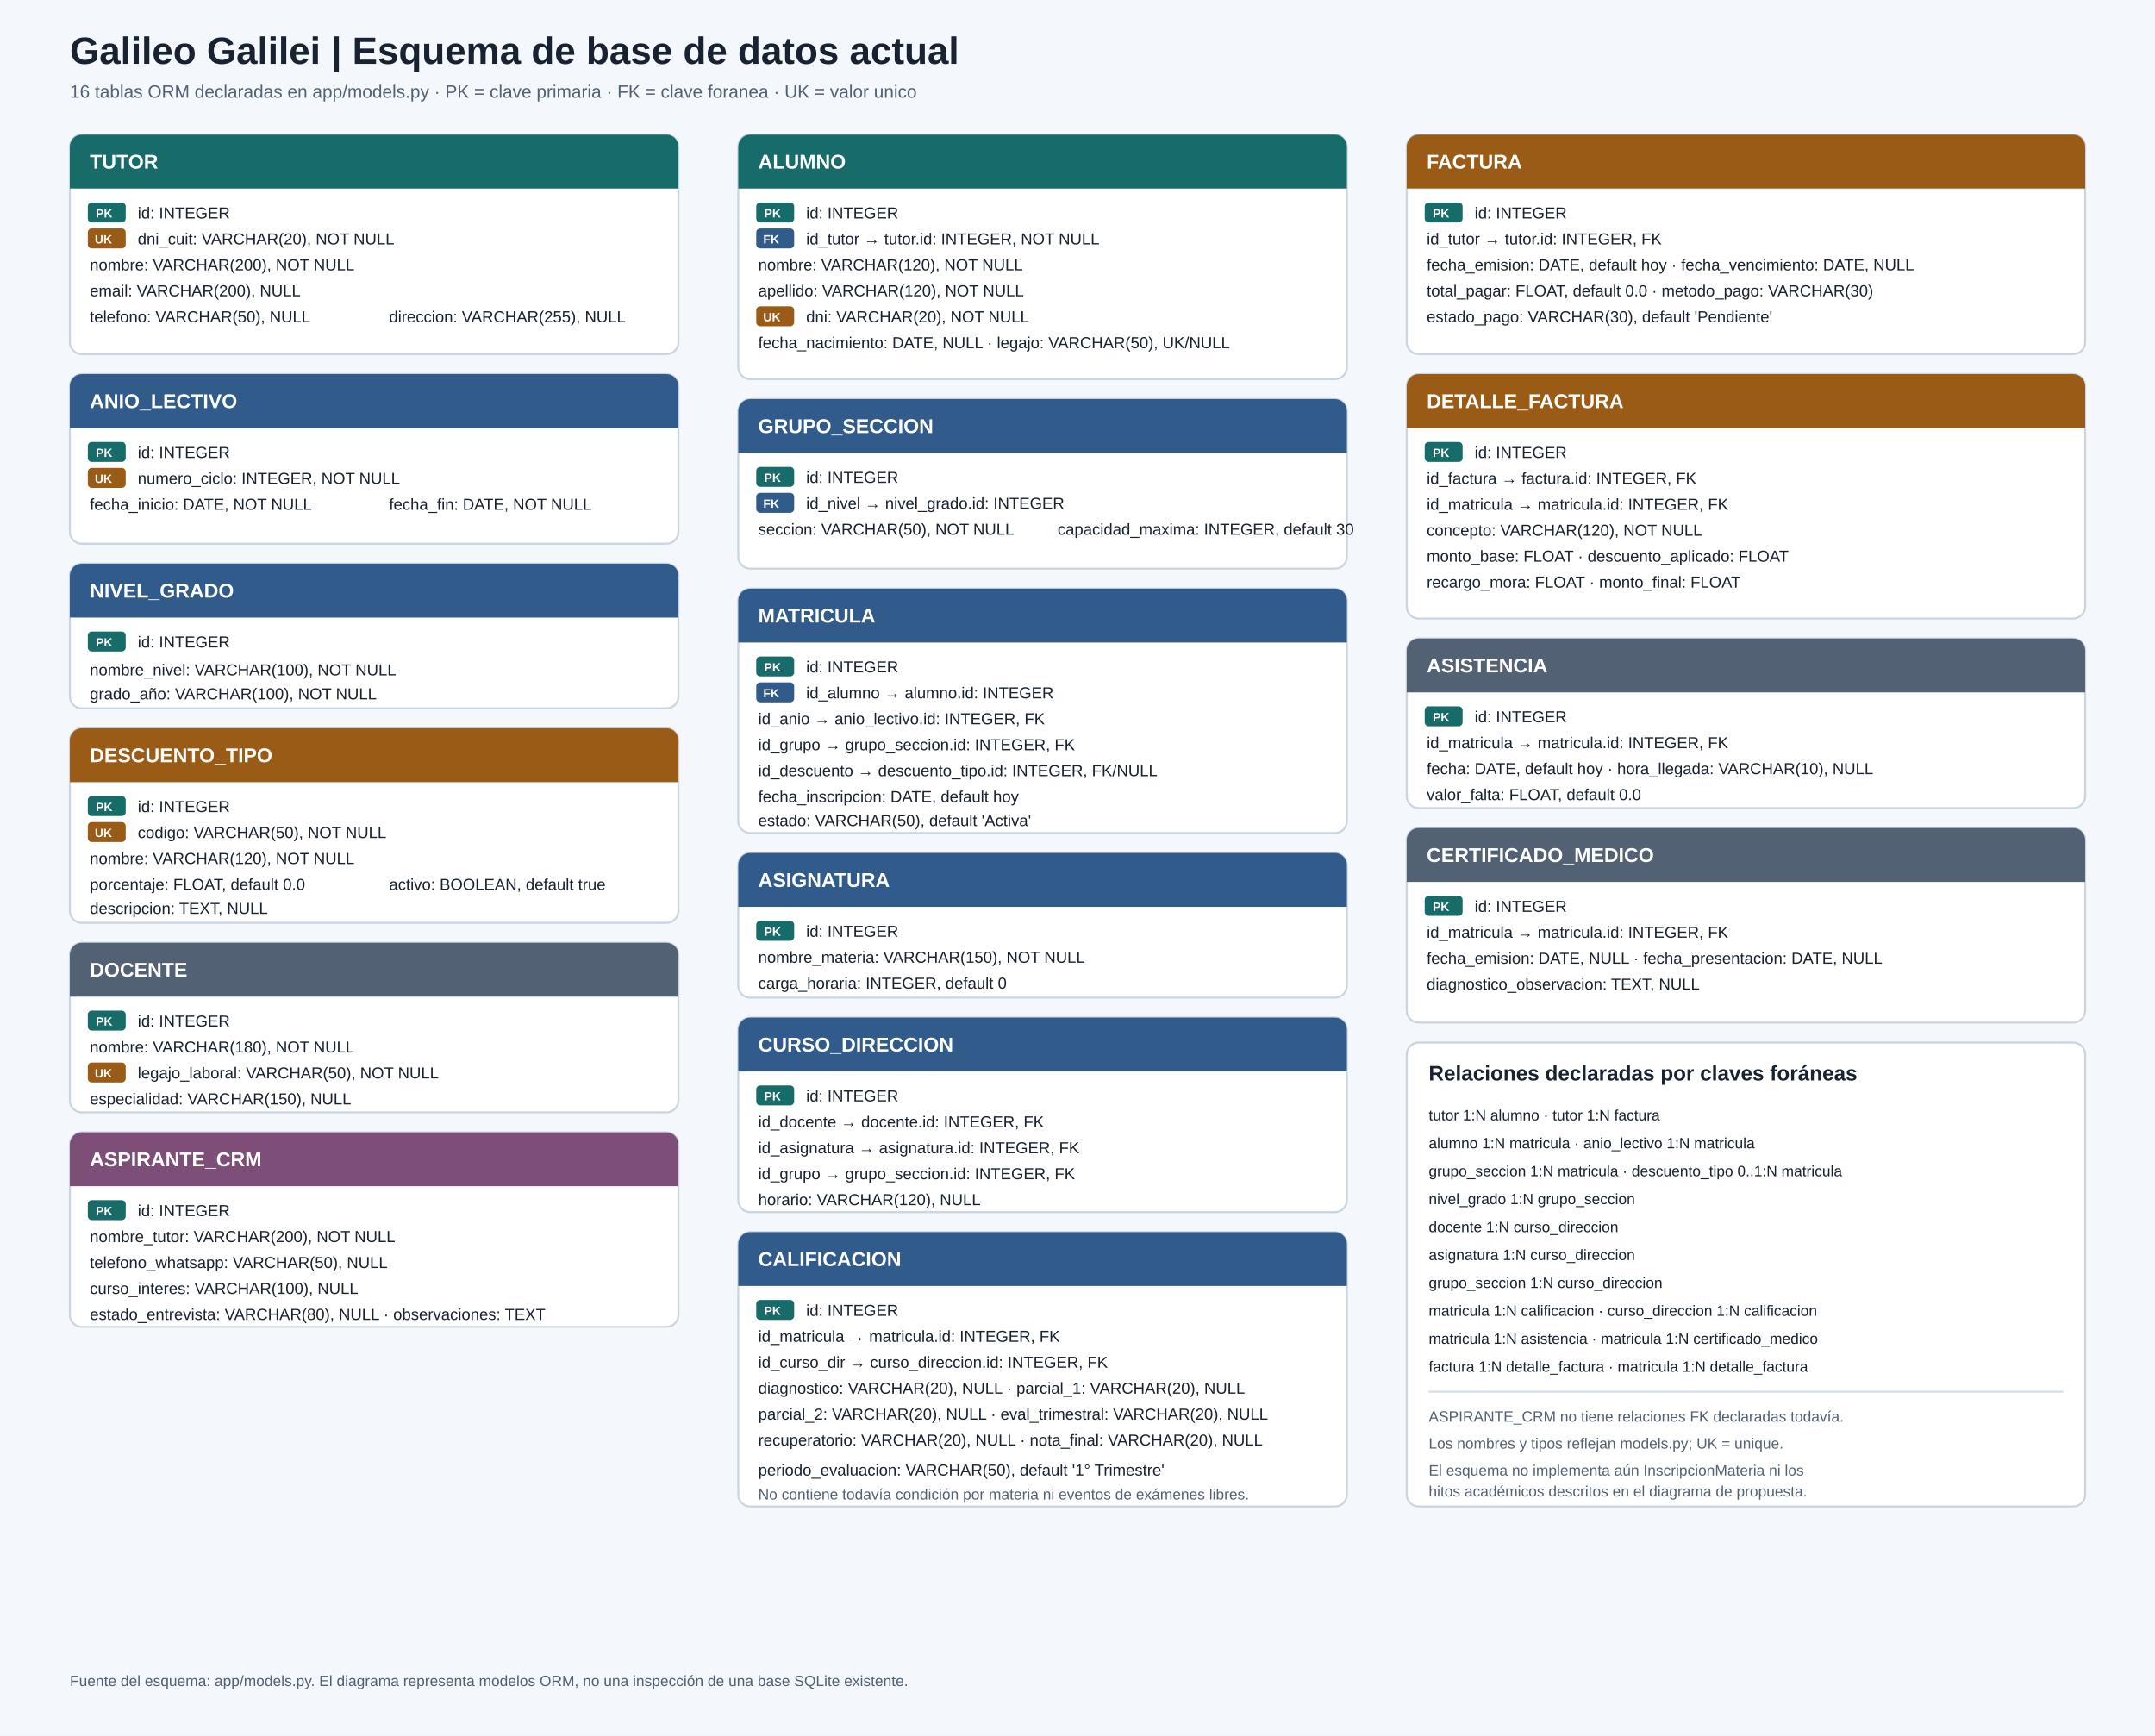
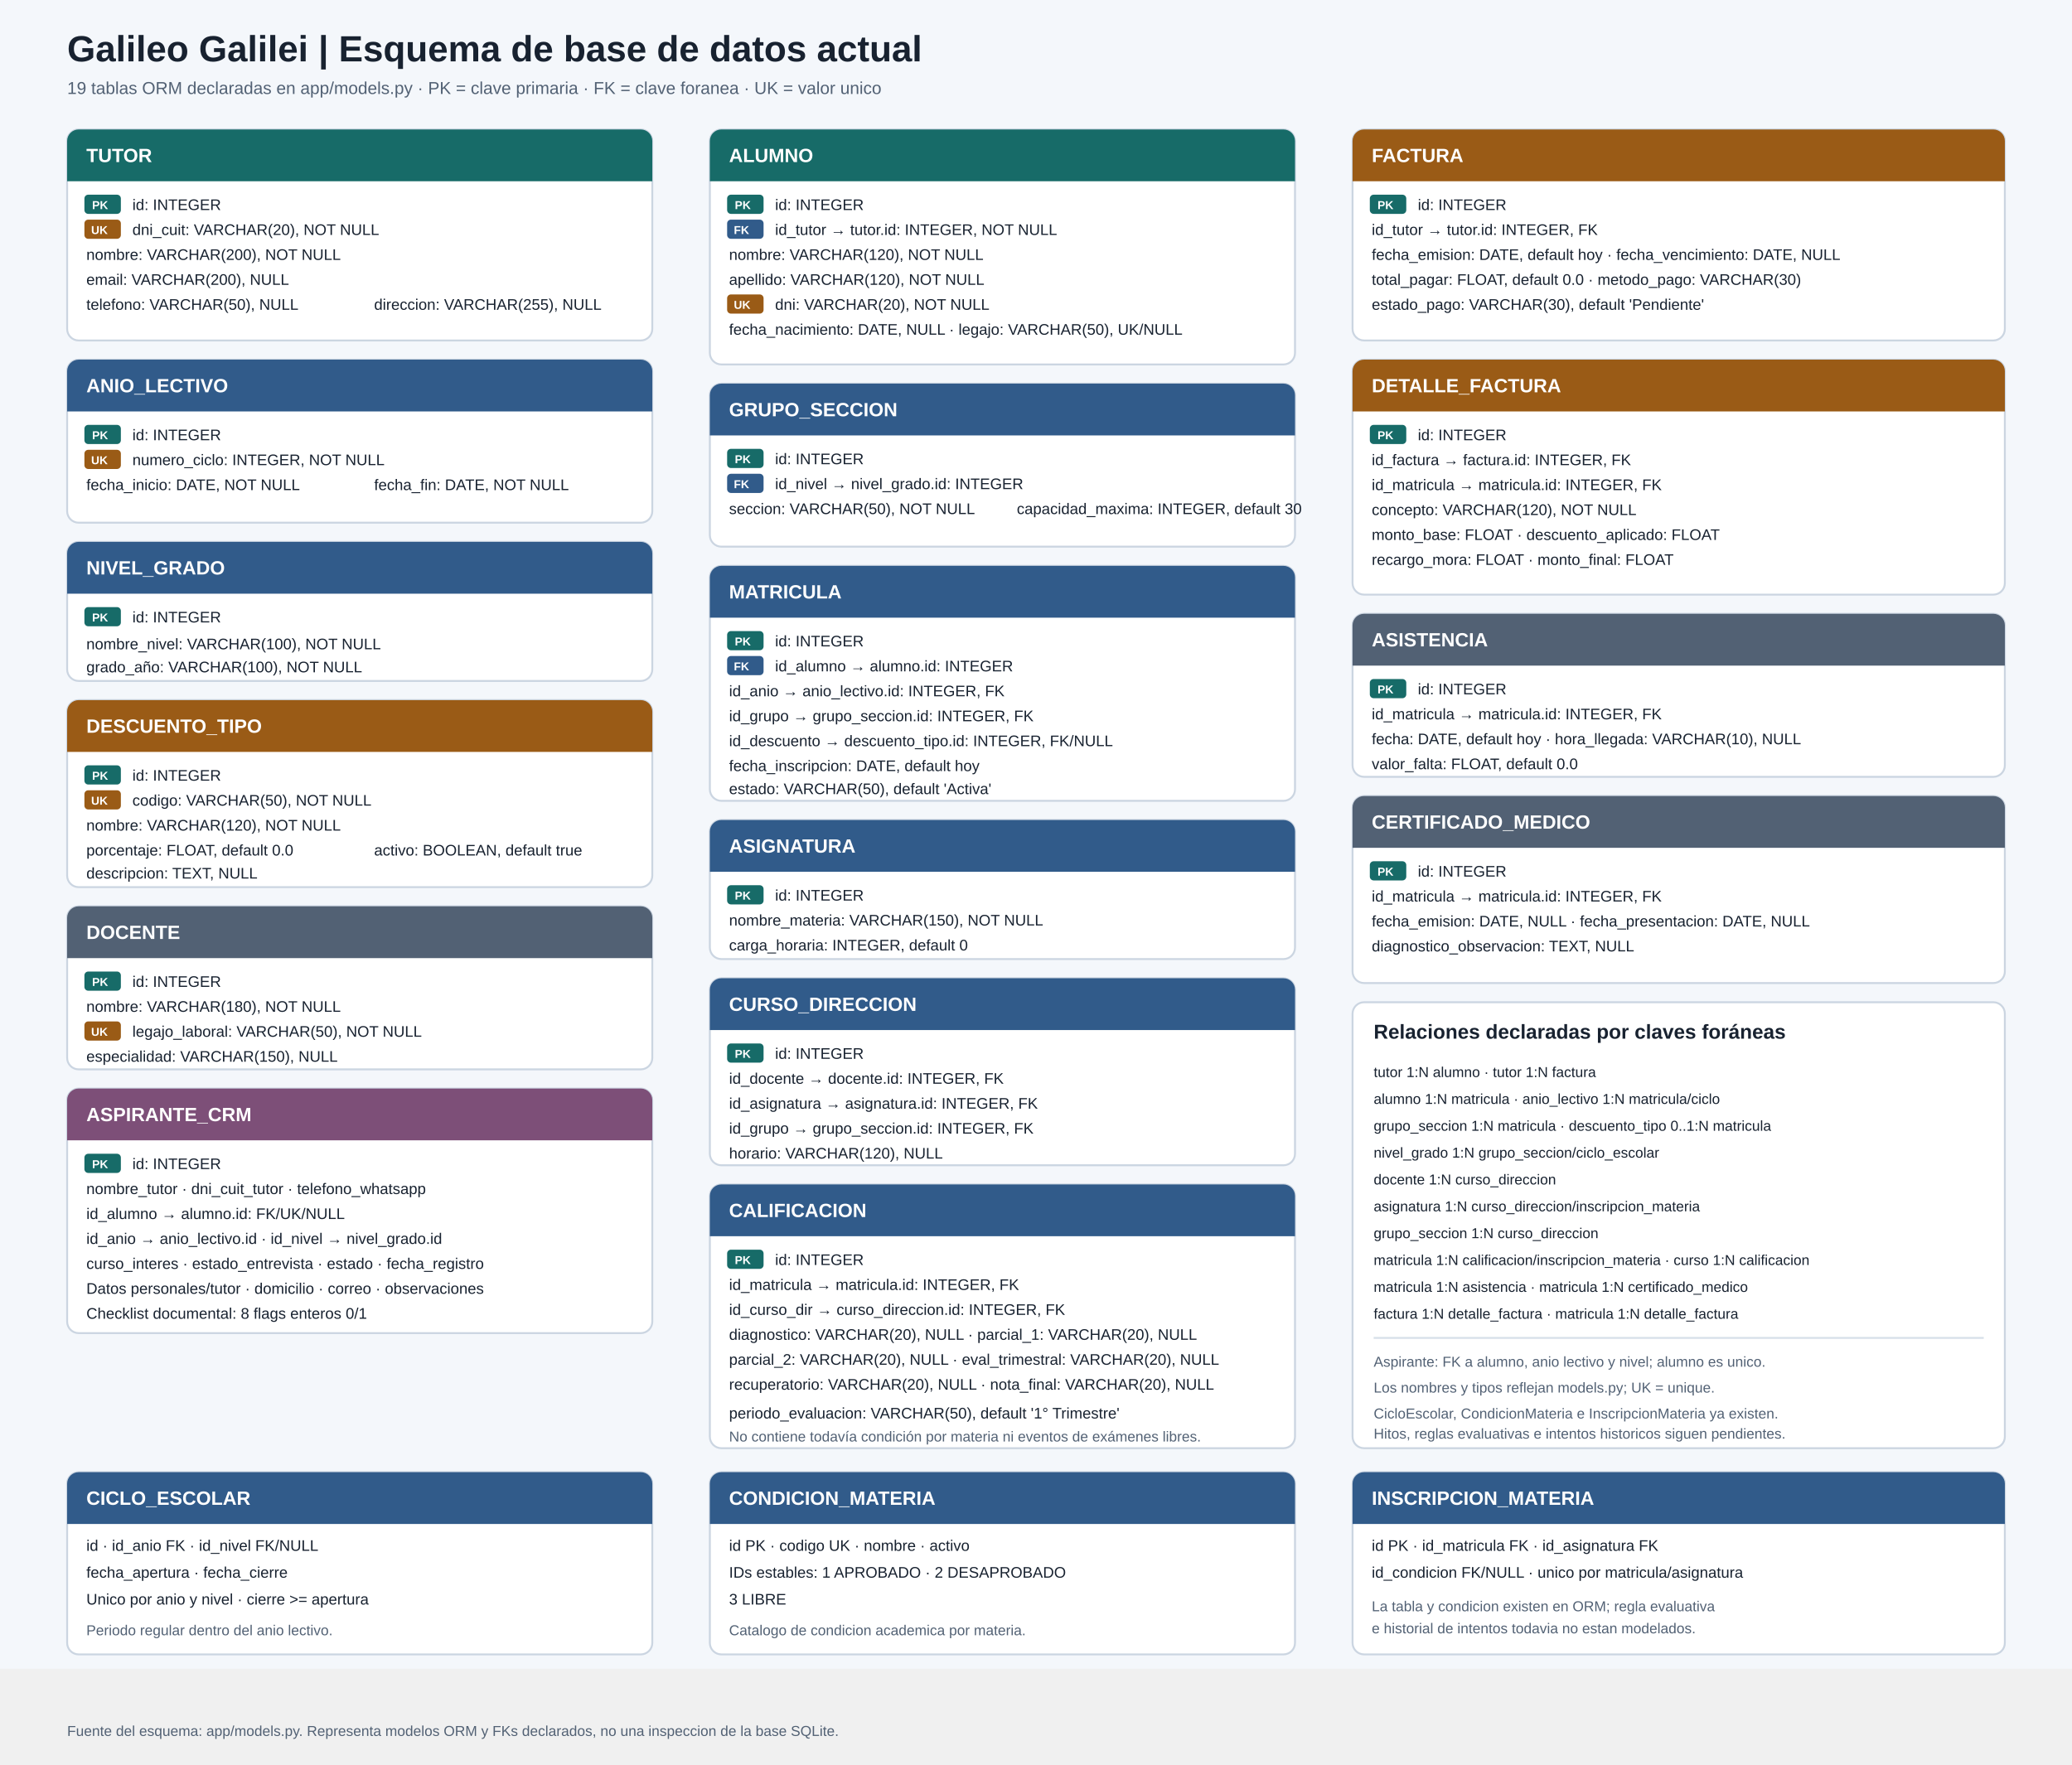
- <svg xmlns="http://www.w3.org/2000/svg" width="2160" height="1740" viewBox="0 0 2160 1740" role="img" aria-labelledby="title desc">
+ <svg xmlns="http://www.w3.org/2000/svg" width="2160" height="1840" viewBox="0 0 2160 1840" role="img" aria-labelledby="title desc">
  <defs>
    <style>
      text { font-family: "Segoe UI", Arial, sans-serif; fill: #182230; }
      .page { fill: #f4f7fb; }
      .title { font-size: 38px; font-weight: 700; }
      .subtitle { font-size: 18px; fill: #526174; }
      .card { fill: #ffffff; stroke: #cbd5e1; stroke-width: 2; rx: 12; }
      .head-core { fill: #176b68; }
      .head-academic { fill: #315b8a; }
      .head-finance { fill: #9a5b16; }
      .head-crm { fill: #7d4f78; }
      .head-ops { fill: #526174; }
      .headtext { fill: #ffffff; font-size: 20px; font-weight: 700; }
      .field { font-size: 16px; }
      .key { font-size: 12px; font-weight: 700; fill: #ffffff; }
      .badge-pk { fill: #176b68; }
      .badge-fk { fill: #315b8a; }
      .badge-uk { fill: #9a5b16; }
      .panel { fill: #ffffff; stroke: #cbd5e1; stroke-width: 2; rx: 12; }
      .paneltitle { font-size: 21px; font-weight: 700; }
      .relation { font-size: 15px; }
      .foot { font-size: 15px; fill: #526174; }
    </style>
  </defs>
  <rect class="page" width="2160" height="1740" />
  <text class="title" x="70" y="64">Galileo Galilei | Esquema de base de datos actual</text>
-   <text class="subtitle" x="70" y="98">16 tablas ORM declaradas en app/models.py · PK = clave primaria · FK = clave foranea · UK = valor unico</text>
+   <text class="subtitle" x="70" y="98">19 tablas ORM declaradas en app/models.py · PK = clave primaria · FK = clave foranea · UK = valor unico</text>
  <g transform="translate(70 135)">
    <rect class="card" width="610" height="220" />
    <path class="head-core" d="M12 0h586a12 12 0 0 1 12 12v42H0V12A12 12 0 0 1 12 0z" />
    <text class="headtext" x="20" y="34">TUTOR</text>
    <rect class="badge-pk" x="18" y="68" width="38" height="20" rx="4" />
    <text class="key" x="26" y="83">PK</text>
    <text class="field" x="68" y="84">id: INTEGER</text>
    <rect class="badge-uk" x="18" y="94" width="38" height="20" rx="4" />
    <text class="key" x="25" y="109">UK</text>
    <text class="field" x="68" y="110">dni_cuit: VARCHAR(20), NOT NULL</text>
    <text class="field" x="20" y="136">nombre: VARCHAR(200), NOT NULL</text>
    <text class="field" x="20" y="162">email: VARCHAR(200), NULL</text>
    <text class="field" x="20" y="188">telefono: VARCHAR(50), NULL</text>
    <text class="field" x="320" y="188">direccion: VARCHAR(255), NULL</text>
  </g>
  <g transform="translate(70 375)">
    <rect class="card" width="610" height="170" />
    <path class="head-academic" d="M12 0h586a12 12 0 0 1 12 12v42H0V12A12 12 0 0 1 12 0z" />
    <text class="headtext" x="20" y="34">ANIO_LECTIVO</text>
    <rect class="badge-pk" x="18" y="68" width="38" height="20" rx="4" />
    <text class="key" x="26" y="83">PK</text>
    <text class="field" x="68" y="84">id: INTEGER</text>
    <rect class="badge-uk" x="18" y="94" width="38" height="20" rx="4" />
    <text class="key" x="25" y="109">UK</text>
    <text class="field" x="68" y="110">numero_ciclo: INTEGER, NOT NULL</text>
    <text class="field" x="20" y="136">fecha_inicio: DATE, NOT NULL</text>
    <text class="field" x="320" y="136">fecha_fin: DATE, NOT NULL</text>
  </g>
  <g transform="translate(70 565)">
    <rect class="card" width="610" height="145" />
    <path class="head-academic" d="M12 0h586a12 12 0 0 1 12 12v42H0V12A12 12 0 0 1 12 0z" />
    <text class="headtext" x="20" y="34">NIVEL_GRADO</text>
    <rect class="badge-pk" x="18" y="68" width="38" height="20" rx="4" />
    <text class="key" x="26" y="83">PK</text>
    <text class="field" x="68" y="84">id: INTEGER</text>
    <text class="field" x="20" y="112">nombre_nivel: VARCHAR(100), NOT NULL</text>
    <text class="field" x="20" y="136">grado_año: VARCHAR(100), NOT NULL</text>
  </g>
  <g transform="translate(70 730)">
    <rect class="card" width="610" height="195" />
    <path class="head-finance" d="M12 0h586a12 12 0 0 1 12 12v42H0V12A12 12 0 0 1 12 0z" />
    <text class="headtext" x="20" y="34">DESCUENTO_TIPO</text>
    <rect class="badge-pk" x="18" y="68" width="38" height="20" rx="4" />
    <text class="key" x="26" y="83">PK</text>
    <text class="field" x="68" y="84">id: INTEGER</text>
    <rect class="badge-uk" x="18" y="94" width="38" height="20" rx="4" />
    <text class="key" x="25" y="109">UK</text>
    <text class="field" x="68" y="110">codigo: VARCHAR(50), NOT NULL</text>
    <text class="field" x="20" y="136">nombre: VARCHAR(120), NOT NULL</text>
    <text class="field" x="20" y="162">porcentaje: FLOAT, default 0.0</text>
    <text class="field" x="320" y="162">activo: BOOLEAN, default true</text>
    <text class="field" x="20" y="186">descripcion: TEXT, NULL</text>
  </g>
  <g transform="translate(70 945)">
    <rect class="card" width="610" height="170" />
    <path class="head-ops" d="M12 0h586a12 12 0 0 1 12 12v42H0V12A12 12 0 0 1 12 0z" />
    <text class="headtext" x="20" y="34">DOCENTE</text>
    <rect class="badge-pk" x="18" y="68" width="38" height="20" rx="4" />
    <text class="key" x="26" y="83">PK</text>
    <text class="field" x="68" y="84">id: INTEGER</text>
    <text class="field" x="20" y="110">nombre: VARCHAR(180), NOT NULL</text>
    <rect class="badge-uk" x="18" y="120" width="38" height="20" rx="4" />
    <text class="key" x="25" y="135">UK</text>
    <text class="field" x="68" y="136">legajo_laboral: VARCHAR(50), NOT NULL</text>
    <text class="field" x="20" y="162">especialidad: VARCHAR(150), NULL</text>
  </g>
  <g transform="translate(70 1135)">
-     <rect class="card" width="610" height="195" />
+     <rect class="card" width="610" height="255" />
    <path class="head-crm" d="M12 0h586a12 12 0 0 1 12 12v42H0V12A12 12 0 0 1 12 0z" />
    <text class="headtext" x="20" y="34">ASPIRANTE_CRM</text>
    <rect class="badge-pk" x="18" y="68" width="38" height="20" rx="4" />
    <text class="key" x="26" y="83">PK</text>
    <text class="field" x="68" y="84">id: INTEGER</text>
-     <text class="field" x="20" y="110">nombre_tutor: VARCHAR(200), NOT NULL</text>
-     <text class="field" x="20" y="136">telefono_whatsapp: VARCHAR(50), NULL</text>
-     <text class="field" x="20" y="162">curso_interes: VARCHAR(100), NULL</text>
-     <text class="field" x="20" y="188">estado_entrevista: VARCHAR(80), NULL · observaciones: TEXT</text>
+     <text class="field" x="20" y="110">nombre_tutor · dni_cuit_tutor · telefono_whatsapp</text>
+     <text class="field" x="20" y="136">id_alumno → alumno.id: FK/UK/NULL</text>
+     <text class="field" x="20" y="162">id_anio → anio_lectivo.id · id_nivel → nivel_grado.id</text>
+     <text class="field" x="20" y="188">curso_interes · estado_entrevista · estado · fecha_registro</text>
+     <text class="field" x="20" y="214">Datos personales/tutor · domicilio · correo · observaciones</text>
+     <text class="field" x="20" y="240">Checklist documental: 8 flags enteros 0/1</text>
  </g>
  <g transform="translate(740 135)">
    <rect class="card" width="610" height="245" />
    <path class="head-core" d="M12 0h586a12 12 0 0 1 12 12v42H0V12A12 12 0 0 1 12 0z" />
    <text class="headtext" x="20" y="34">ALUMNO</text>
    <rect class="badge-pk" x="18" y="68" width="38" height="20" rx="4" />
    <text class="key" x="26" y="83">PK</text>
    <text class="field" x="68" y="84">id: INTEGER</text>
    <rect class="badge-fk" x="18" y="94" width="38" height="20" rx="4" />
    <text class="key" x="25" y="109">FK</text>
    <text class="field" x="68" y="110">id_tutor → tutor.id: INTEGER, NOT NULL</text>
    <text class="field" x="20" y="136">nombre: VARCHAR(120), NOT NULL</text>
    <text class="field" x="20" y="162">apellido: VARCHAR(120), NOT NULL</text>
    <rect class="badge-uk" x="18" y="172" width="38" height="20" rx="4" />
    <text class="key" x="25" y="187">UK</text>
    <text class="field" x="68" y="188">dni: VARCHAR(20), NOT NULL</text>
    <text class="field" x="20" y="214">fecha_nacimiento: DATE, NULL · legajo: VARCHAR(50), UK/NULL</text>
  </g>
  <g transform="translate(740 400)">
    <rect class="card" width="610" height="170" />
    <path class="head-academic" d="M12 0h586a12 12 0 0 1 12 12v42H0V12A12 12 0 0 1 12 0z" />
    <text class="headtext" x="20" y="34">GRUPO_SECCION</text>
    <rect class="badge-pk" x="18" y="68" width="38" height="20" rx="4" />
    <text class="key" x="26" y="83">PK</text>
    <text class="field" x="68" y="84">id: INTEGER</text>
    <rect class="badge-fk" x="18" y="94" width="38" height="20" rx="4" />
    <text class="key" x="25" y="109">FK</text>
    <text class="field" x="68" y="110">id_nivel → nivel_grado.id: INTEGER</text>
    <text class="field" x="20" y="136">seccion: VARCHAR(50), NOT NULL</text>
    <text class="field" x="320" y="136">capacidad_maxima: INTEGER, default 30</text>
  </g>
  <g transform="translate(740 590)">
    <rect class="card" width="610" height="245" />
    <path class="head-academic" d="M12 0h586a12 12 0 0 1 12 12v42H0V12A12 12 0 0 1 12 0z" />
    <text class="headtext" x="20" y="34">MATRICULA</text>
    <rect class="badge-pk" x="18" y="68" width="38" height="20" rx="4" />
    <text class="key" x="26" y="83">PK</text>
    <text class="field" x="68" y="84">id: INTEGER</text>
    <rect class="badge-fk" x="18" y="94" width="38" height="20" rx="4" />
    <text class="key" x="25" y="109">FK</text>
    <text class="field" x="68" y="110">id_alumno → alumno.id: INTEGER</text>
    <text class="field" x="20" y="136">id_anio → anio_lectivo.id: INTEGER, FK</text>
    <text class="field" x="20" y="162">id_grupo → grupo_seccion.id: INTEGER, FK</text>
    <text class="field" x="20" y="188">id_descuento → descuento_tipo.id: INTEGER, FK/NULL</text>
    <text class="field" x="20" y="214">fecha_inscripcion: DATE, default hoy</text>
    <text class="field" x="20" y="238">estado: VARCHAR(50), default 'Activa'</text>
  </g>
  <g transform="translate(740 855)">
    <rect class="card" width="610" height="145" />
    <path class="head-academic" d="M12 0h586a12 12 0 0 1 12 12v42H0V12A12 12 0 0 1 12 0z" />
    <text class="headtext" x="20" y="34">ASIGNATURA</text>
    <rect class="badge-pk" x="18" y="68" width="38" height="20" rx="4" />
    <text class="key" x="26" y="83">PK</text>
    <text class="field" x="68" y="84">id: INTEGER</text>
    <text class="field" x="20" y="110">nombre_materia: VARCHAR(150), NOT NULL</text>
    <text class="field" x="20" y="136">carga_horaria: INTEGER, default 0</text>
  </g>
  <g transform="translate(740 1020)">
    <rect class="card" width="610" height="195" />
    <path class="head-academic" d="M12 0h586a12 12 0 0 1 12 12v42H0V12A12 12 0 0 1 12 0z" />
    <text class="headtext" x="20" y="34">CURSO_DIRECCION</text>
    <rect class="badge-pk" x="18" y="68" width="38" height="20" rx="4" />
    <text class="key" x="26" y="83">PK</text>
    <text class="field" x="68" y="84">id: INTEGER</text>
    <text class="field" x="20" y="110">id_docente → docente.id: INTEGER, FK</text>
    <text class="field" x="20" y="136">id_asignatura → asignatura.id: INTEGER, FK</text>
    <text class="field" x="20" y="162">id_grupo → grupo_seccion.id: INTEGER, FK</text>
    <text class="field" x="20" y="188">horario: VARCHAR(120), NULL</text>
  </g>
  <g transform="translate(740 1235)">
    <rect class="card" width="610" height="275" />
    <path class="head-academic" d="M12 0h586a12 12 0 0 1 12 12v42H0V12A12 12 0 0 1 12 0z" />
    <text class="headtext" x="20" y="34">CALIFICACION</text>
    <rect class="badge-pk" x="18" y="68" width="38" height="20" rx="4" />
    <text class="key" x="26" y="83">PK</text>
    <text class="field" x="68" y="84">id: INTEGER</text>
    <text class="field" x="20" y="110">id_matricula → matricula.id: INTEGER, FK</text>
    <text class="field" x="20" y="136">id_curso_dir → curso_direccion.id: INTEGER, FK</text>
    <text class="field" x="20" y="162">diagnostico: VARCHAR(20), NULL · parcial_1: VARCHAR(20), NULL</text>
    <text class="field" x="20" y="188">parcial_2: VARCHAR(20), NULL · eval_trimestral: VARCHAR(20), NULL</text>
    <text class="field" x="20" y="214">recuperatorio: VARCHAR(20), NULL · nota_final: VARCHAR(20), NULL</text>
    <text class="field" x="20" y="244">periodo_evaluacion: VARCHAR(50), default '1° Trimestre'</text>
    <text class="foot" x="20" y="268">No contiene todavía condición por materia ni eventos de exámenes libres.</text>
  </g>
  <g transform="translate(1410 135)">
    <rect class="card" width="680" height="220" />
    <path class="head-finance" d="M12 0h656a12 12 0 0 1 12 12v42H0V12A12 12 0 0 1 12 0z" />
    <text class="headtext" x="20" y="34">FACTURA</text>
    <rect class="badge-pk" x="18" y="68" width="38" height="20" rx="4" />
    <text class="key" x="26" y="83">PK</text>
    <text class="field" x="68" y="84">id: INTEGER</text>
    <text class="field" x="20" y="110">id_tutor → tutor.id: INTEGER, FK</text>
    <text class="field" x="20" y="136">fecha_emision: DATE, default hoy · fecha_vencimiento: DATE, NULL</text>
    <text class="field" x="20" y="162">total_pagar: FLOAT, default 0.0 · metodo_pago: VARCHAR(30)</text>
    <text class="field" x="20" y="188">estado_pago: VARCHAR(30), default 'Pendiente'</text>
  </g>
  <g transform="translate(1410 375)">
    <rect class="card" width="680" height="245" />
    <path class="head-finance" d="M12 0h656a12 12 0 0 1 12 12v42H0V12A12 12 0 0 1 12 0z" />
    <text class="headtext" x="20" y="34">DETALLE_FACTURA</text>
    <rect class="badge-pk" x="18" y="68" width="38" height="20" rx="4" />
    <text class="key" x="26" y="83">PK</text>
    <text class="field" x="68" y="84">id: INTEGER</text>
    <text class="field" x="20" y="110">id_factura → factura.id: INTEGER, FK</text>
    <text class="field" x="20" y="136">id_matricula → matricula.id: INTEGER, FK</text>
    <text class="field" x="20" y="162">concepto: VARCHAR(120), NOT NULL</text>
    <text class="field" x="20" y="188">monto_base: FLOAT · descuento_aplicado: FLOAT</text>
    <text class="field" x="20" y="214">recargo_mora: FLOAT · monto_final: FLOAT</text>
  </g>
  <g transform="translate(1410 640)">
    <rect class="card" width="680" height="170" />
    <path class="head-ops" d="M12 0h656a12 12 0 0 1 12 12v42H0V12A12 12 0 0 1 12 0z" />
    <text class="headtext" x="20" y="34">ASISTENCIA</text>
    <rect class="badge-pk" x="18" y="68" width="38" height="20" rx="4" />
    <text class="key" x="26" y="83">PK</text>
    <text class="field" x="68" y="84">id: INTEGER</text>
    <text class="field" x="20" y="110">id_matricula → matricula.id: INTEGER, FK</text>
    <text class="field" x="20" y="136">fecha: DATE, default hoy · hora_llegada: VARCHAR(10), NULL</text>
    <text class="field" x="20" y="162">valor_falta: FLOAT, default 0.0</text>
  </g>
  <g transform="translate(1410 830)">
    <rect class="card" width="680" height="195" />
    <path class="head-ops" d="M12 0h656a12 12 0 0 1 12 12v42H0V12A12 12 0 0 1 12 0z" />
    <text class="headtext" x="20" y="34">CERTIFICADO_MEDICO</text>
    <rect class="badge-pk" x="18" y="68" width="38" height="20" rx="4" />
    <text class="key" x="26" y="83">PK</text>
    <text class="field" x="68" y="84">id: INTEGER</text>
    <text class="field" x="20" y="110">id_matricula → matricula.id: INTEGER, FK</text>
    <text class="field" x="20" y="136">fecha_emision: DATE, NULL · fecha_presentacion: DATE, NULL</text>
    <text class="field" x="20" y="162">diagnostico_observacion: TEXT, NULL</text>
  </g>
  <g transform="translate(1410 1045)">
    <rect class="panel" width="680" height="465" />
    <text class="paneltitle" x="22" y="38">Relaciones declaradas por claves foráneas</text>
    <text class="relation" x="22" y="78">tutor 1:N alumno · tutor 1:N factura</text>
-     <text class="relation" x="22" y="106">alumno 1:N matricula · anio_lectivo 1:N matricula</text>
+     <text class="relation" x="22" y="106">alumno 1:N matricula · anio_lectivo 1:N matricula/ciclo</text>
    <text class="relation" x="22" y="134">grupo_seccion 1:N matricula · descuento_tipo 0..1:N matricula</text>
-     <text class="relation" x="22" y="162">nivel_grado 1:N grupo_seccion</text>
+     <text class="relation" x="22" y="162">nivel_grado 1:N grupo_seccion/ciclo_escolar</text>
    <text class="relation" x="22" y="190">docente 1:N curso_direccion</text>
-     <text class="relation" x="22" y="218">asignatura 1:N curso_direccion</text>
+     <text class="relation" x="22" y="218">asignatura 1:N curso_direccion/inscripcion_materia</text>
    <text class="relation" x="22" y="246">grupo_seccion 1:N curso_direccion</text>
-     <text class="relation" x="22" y="274">matricula 1:N calificacion · curso_direccion 1:N calificacion</text>
+     <text class="relation" x="22" y="274">matricula 1:N calificacion/inscripcion_materia · curso 1:N calificacion</text>
    <text class="relation" x="22" y="302">matricula 1:N asistencia · matricula 1:N certificado_medico</text>
    <text class="relation" x="22" y="330">factura 1:N detalle_factura · matricula 1:N detalle_factura</text>
    <path d="M22 350h636" stroke="#d7e0e9" stroke-width="2" />
-     <text class="foot" x="22" y="380">ASPIRANTE_CRM no tiene relaciones FK declaradas todavía.</text>
+     <text class="foot" x="22" y="380">Aspirante: FK a alumno, anio lectivo y nivel; alumno es unico.</text>
    <text class="foot" x="22" y="407">Los nombres y tipos reflejan models.py; UK = unique.</text>
-     <text class="foot" x="22" y="434">El esquema no implementa aún InscripcionMateria ni los</text>
-     <text class="foot" x="22" y="455">hitos académicos descritos en el diagrama de propuesta.</text>
-   </g>
-   <text class="foot" x="70" y="1690">Fuente del esquema: app/models.py. El diagrama representa modelos ORM, no una inspección de una base SQLite existente.</text>
+     <text class="foot" x="22" y="434">CicloEscolar, CondicionMateria e InscripcionMateria ya existen.</text>
+     <text class="foot" x="22" y="455">Hitos, reglas evaluativas e intentos historicos siguen pendientes.</text>
+   </g>
+   <g transform="translate(70 1535)">
+     <rect class="card" width="610" height="190" />
+     <path class="head-academic" d="M12 0h586a12 12 0 0 1 12 12v42H0V12A12 12 0 0 1 12 0z" />
+     <text class="headtext" x="20" y="34">CICLO_ESCOLAR</text>
+     <text class="field" x="20" y="82">id · id_anio FK · id_nivel FK/NULL</text>
+     <text class="field" x="20" y="110">fecha_apertura · fecha_cierre</text>
+     <text class="field" x="20" y="138">Unico por anio y nivel · cierre &gt;= apertura</text>
+     <text class="foot" x="20" y="170">Periodo regular dentro del anio lectivo.</text>
+   </g>
+   <g transform="translate(740 1535)">
+     <rect class="card" width="610" height="190" />
+     <path class="head-academic" d="M12 0h586a12 12 0 0 1 12 12v42H0V12A12 12 0 0 1 12 0z" />
+     <text class="headtext" x="20" y="34">CONDICION_MATERIA</text>
+     <text class="field" x="20" y="82">id PK · codigo UK · nombre · activo</text>
+     <text class="field" x="20" y="110">IDs estables: 1 APROBADO · 2 DESAPROBADO</text>
+     <text class="field" x="20" y="138">3 LIBRE</text>
+     <text class="foot" x="20" y="170">Catalogo de condicion academica por materia.</text>
+   </g>
+   <g transform="translate(1410 1535)">
+     <rect class="card" width="680" height="190" />
+     <path class="head-academic" d="M12 0h656a12 12 0 0 1 12 12v42H0V12A12 12 0 0 1 12 0z" />
+     <text class="headtext" x="20" y="34">INSCRIPCION_MATERIA</text>
+     <text class="field" x="20" y="82">id PK · id_matricula FK · id_asignatura FK</text>
+     <text class="field" x="20" y="110">id_condicion FK/NULL · unico por matricula/asignatura</text>
+     <text class="foot" x="20" y="145">La tabla y condicion existen en ORM; regla evaluativa</text>
+     <text class="foot" x="20" y="168">e historial de intentos todavia no estan modelados.</text>
+   </g>
+   <text class="foot" x="70" y="1810">Fuente del esquema: app/models.py. Representa modelos ORM y FKs declarados, no una inspeccion de la base SQLite.</text>
</svg>
